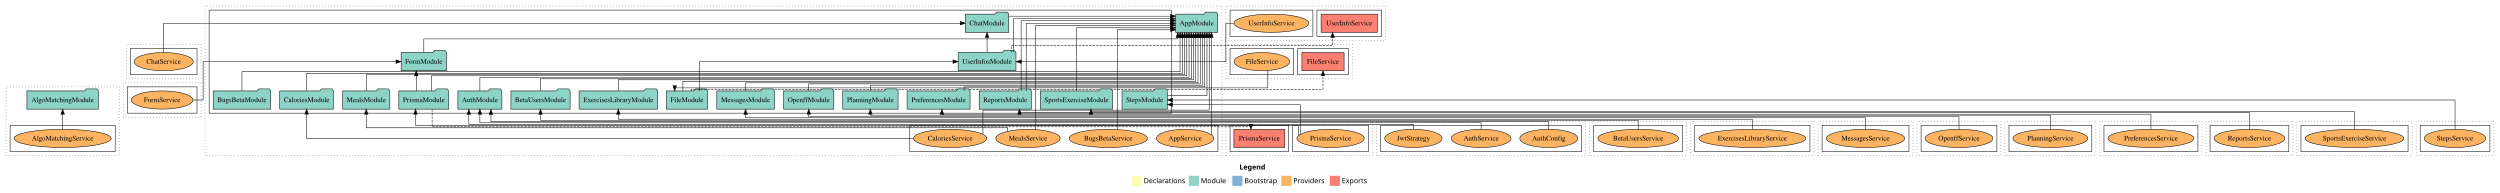
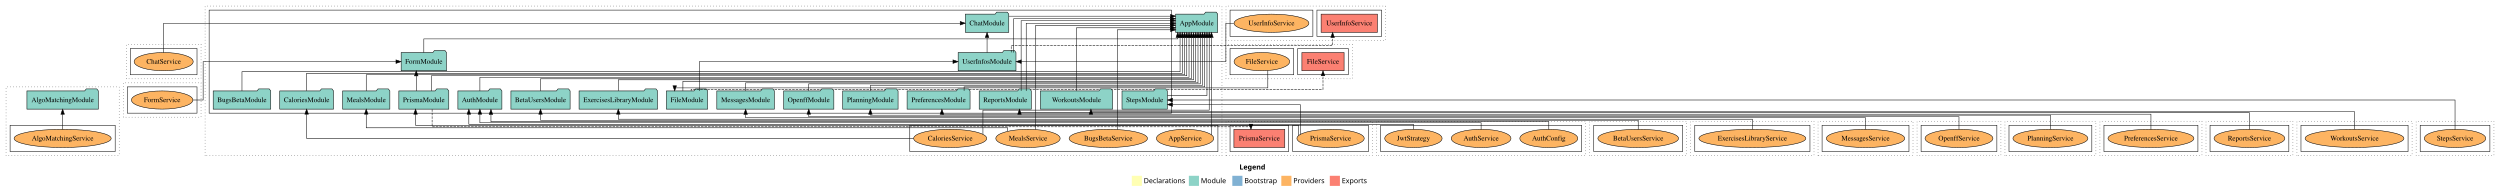
<svg xmlns="http://www.w3.org/2000/svg" width="4949pt" height="382pt" viewBox="0.00 0.00 4949.00 382.00">
  <g id="graph0" class="graph" transform="scale(1 1) rotate(0) translate(4 378)">
    <polygon fill="white" stroke="transparent" points="-4,4 -4,-378 4945,-378 4945,4 -4,4" />
    <text text-anchor="start" x="2449.51" y="-42.4" font-family="Times-12" font-weight="bold" font-size="14.00">Legend</text>
    <polygon fill="#ffffb3" stroke="transparent" points="2236.5,-10 2236.5,-30 2256.5,-30 2256.5,-10 2236.5,-10" />
    <text text-anchor="start" x="2260.13" y="-15.4" font-family="Times-12" font-size="14.00">  Declarations</text>
    <polygon fill="#8dd3c7" stroke="transparent" points="2349.5,-10 2349.5,-30 2369.5,-30 2369.5,-10 2349.5,-10" />
    <text text-anchor="start" x="2373.23" y="-15.4" font-family="Times-12" font-size="14.00">  Module</text>
    <polygon fill="#80b1d3" stroke="transparent" points="2435.5,-10 2435.5,-30 2455.5,-30 2455.5,-10 2435.5,-10" />
    <text text-anchor="start" x="2459.28" y="-15.4" font-family="Times-12" font-size="14.00">  Bootstrap</text>
    <polygon fill="#fdb462" stroke="transparent" points="2532.5,-10 2532.5,-30 2552.5,-30 2552.5,-10 2532.5,-10" />
    <text text-anchor="start" x="2556.17" y="-15.4" font-family="Times-12" font-size="14.00">  Providers</text>
    <polygon fill="#fb8072" stroke="transparent" points="2628.5,-10 2628.5,-30 2648.5,-30 2648.5,-10 2628.5,-10" />
    <text text-anchor="start" x="2652.23" y="-15.4" font-family="Times-12" font-size="14.00">  Exports</text>
    <g id="clust1" class="cluster">
      <polygon fill="none" stroke="black" stroke-dasharray="1,5" points="8,-70 8,-206 232,-206 232,-70 8,-70" />
    </g>
    <g id="clust6" class="cluster">
      <polygon fill="none" stroke="black" points="16,-78 16,-130 224,-130 224,-78 16,-78" />
    </g>
    <g id="clust7" class="cluster">
      <polygon fill="none" stroke="black" stroke-dasharray="1,5" points="402,-70 402,-366 2415,-366 2415,-70 402,-70" />
    </g>
    <g id="clust9" class="cluster">
      <polygon fill="none" stroke="black" points="410,-154 410,-358 2315,-358 2315,-154 410,-154" />
    </g>
    <g id="clust12" class="cluster">
      <polygon fill="none" stroke="black" points="1797,-78 1797,-130 2407,-130 2407,-78 1797,-78" />
    </g>
    <g id="clust13" class="cluster">
      <polygon fill="none" stroke="black" stroke-dasharray="1,5" points="2721,-70 2721,-138 3135,-138 3135,-70 2721,-70" />
    </g>
    <g id="clust18" class="cluster">
      <polygon fill="none" stroke="black" points="2729,-78 2729,-130 3127,-130 3127,-78 2729,-78" />
    </g>
    <g id="clust19" class="cluster">
      <polygon fill="none" stroke="black" stroke-dasharray="1,5" points="3143,-70 3143,-138 3335,-138 3335,-70 3143,-70" />
    </g>
    <g id="clust24" class="cluster">
      <polygon fill="none" stroke="black" points="3151,-78 3151,-130 3327,-130 3327,-78 3151,-78" />
    </g>
    <g id="clust37" class="cluster">
      <polygon fill="none" stroke="black" stroke-dasharray="1,5" points="246,-222 246,-290 394,-290 394,-222 246,-222" />
    </g>
    <g id="clust42" class="cluster">
      <polygon fill="none" stroke="black" points="254,-230 254,-282 386,-282 386,-230 254,-230" />
    </g>
    <g id="clust43" class="cluster">
      <polygon fill="none" stroke="black" stroke-dasharray="1,5" points="3343,-70 3343,-138 3587,-138 3587,-70 3343,-70" />
    </g>
    <g id="clust48" class="cluster">
      <polygon fill="none" stroke="black" points="3351,-78 3351,-130 3579,-130 3579,-78 3351,-78" />
    </g>
    <g id="clust49" class="cluster">
      <polygon fill="none" stroke="black" stroke-dasharray="1,5" points="2423,-222 2423,-290 2673,-290 2673,-222 2423,-222" />
    </g>
    <g id="clust52" class="cluster">
      <polygon fill="none" stroke="black" points="2565,-230 2565,-282 2665,-282 2665,-230 2565,-230" />
    </g>
    <g id="clust54" class="cluster">
      <polygon fill="none" stroke="black" points="2431,-230 2431,-282 2557,-282 2557,-230 2431,-230" />
    </g>
    <g id="clust55" class="cluster">
      <polygon fill="none" stroke="black" stroke-dasharray="1,5" points="240,-146 240,-214 394,-214 394,-146 240,-146" />
    </g>
    <g id="clust60" class="cluster">
      <polygon fill="none" stroke="black" points="248,-154 248,-206 386,-206 386,-154 248,-154" />
    </g>
    <g id="clust67" class="cluster">
      <polygon fill="none" stroke="black" stroke-dasharray="1,5" points="3595,-70 3595,-138 3783,-138 3783,-70 3595,-70" />
    </g>
    <g id="clust72" class="cluster">
      <polygon fill="none" stroke="black" points="3603,-78 3603,-130 3775,-130 3775,-78 3603,-78" />
    </g>
    <g id="clust73" class="cluster">
      <polygon fill="none" stroke="black" stroke-dasharray="1,5" points="3791,-70 3791,-138 3957,-138 3957,-70 3791,-70" />
    </g>
    <g id="clust78" class="cluster">
      <polygon fill="none" stroke="black" points="3799,-78 3799,-130 3949,-130 3949,-78 3799,-78" />
    </g>
    <g id="clust79" class="cluster">
      <polygon fill="none" stroke="black" stroke-dasharray="1,5" points="3965,-70 3965,-138 4145,-138 4145,-70 3965,-70" />
    </g>
    <g id="clust84" class="cluster">
      <polygon fill="none" stroke="black" points="3973,-78 3973,-130 4137,-130 4137,-78 3973,-78" />
    </g>
    <g id="clust85" class="cluster">
      <polygon fill="none" stroke="black" stroke-dasharray="1,5" points="4153,-70 4153,-138 4355,-138 4355,-70 4153,-70" />
    </g>
    <g id="clust90" class="cluster">
      <polygon fill="none" stroke="black" points="4161,-78 4161,-130 4347,-130 4347,-78 4161,-78" />
    </g>
    <g id="clust91" class="cluster">
      <polygon fill="none" stroke="black" stroke-dasharray="1,5" points="2423,-70 2423,-138 2713,-138 2713,-70 2423,-70" />
    </g>
    <g id="clust94" class="cluster">
      <polygon fill="none" stroke="black" points="2431,-78 2431,-130 2547,-130 2547,-78 2431,-78" />
    </g>
    <g id="clust96" class="cluster">
      <polygon fill="none" stroke="black" points="2555,-78 2555,-130 2705,-130 2705,-78 2555,-78" />
    </g>
    <g id="clust97" class="cluster">
      <polygon fill="none" stroke="black" stroke-dasharray="1,5" points="4363,-70 4363,-138 4535,-138 4535,-70 4363,-70" />
    </g>
    <g id="clust102" class="cluster">
      <polygon fill="none" stroke="black" points="4371,-78 4371,-130 4527,-130 4527,-78 4371,-78" />
    </g>
    <g id="clust103" class="cluster">
      <polygon fill="none" stroke="black" stroke-dasharray="1,5" points="4543,-70 4543,-138 4771,-138 4771,-70 4543,-70" />
    </g>
    <g id="clust108" class="cluster">
      <polygon fill="none" stroke="black" points="4551,-78 4551,-130 4763,-130 4763,-78 4551,-78" />
    </g>
    <g id="clust109" class="cluster">
      <polygon fill="none" stroke="black" stroke-dasharray="1,5" points="4779,-70 4779,-138 4933,-138 4933,-70 4779,-70" />
    </g>
    <g id="clust114" class="cluster">
      <polygon fill="none" stroke="black" points="4787,-78 4787,-130 4925,-130 4925,-78 4787,-78" />
    </g>
    <g id="clust115" class="cluster">
      <polygon fill="none" stroke="black" stroke-dasharray="1,5" points="2423,-298 2423,-366 2739,-366 2739,-298 2423,-298" />
    </g>
    <g id="clust118" class="cluster">
      <polygon fill="none" stroke="black" points="2603,-306 2603,-358 2731,-358 2731,-306 2603,-306" />
    </g>
    <g id="clust120" class="cluster">
      <polygon fill="none" stroke="black" points="2431,-306 2431,-358 2595,-358 2595,-306 2431,-306" />
    </g>
    <g id="node1" class="node">
      <ellipse fill="#fdb462" stroke="black" cx="120" cy="-104" rx="96.13" ry="18" />
      <text text-anchor="middle" x="120" y="-99.8" font-family="Times,serif" font-size="14.00">AlgoMatchingService</text>
    </g>
    <g id="node2" class="node">
      <polygon fill="#8dd3c7" stroke="black" points="190.7,-198 187.7,-202 166.7,-202 163.7,-198 49.3,-198 49.3,-162 190.7,-162 190.7,-198" />
      <text text-anchor="middle" x="120" y="-175.8" font-family="Times,serif" font-size="14.00">AlgoMatchingModule</text>
    </g>
    <g id="edge1" class="edge">
      <path fill="none" stroke="black" d="M120,-122.01C120,-122.01 120,-151.85 120,-151.85" />
      <polygon fill="black" stroke="black" points="116.5,-151.85 120,-161.85 123.5,-151.85 116.5,-151.85" />
    </g>
    <g id="node3" class="node">
      <polygon fill="#8dd3c7" stroke="black" points="989.55,-198 986.55,-202 965.55,-202 962.55,-198 902.45,-198 902.45,-162 989.55,-162 989.55,-198" />
      <text text-anchor="middle" x="946" y="-175.8" font-family="Times,serif" font-size="14.00">AuthModule</text>
    </g>
    <g id="node21" class="node">
      <polygon fill="#8dd3c7" stroke="black" points="2406.66,-350 2403.66,-354 2382.66,-354 2379.66,-350 2323.34,-350 2323.34,-314 2406.66,-314 2406.66,-350" />
      <text text-anchor="middle" x="2365" y="-327.8" font-family="Times,serif" font-size="14.00">AppModule</text>
    </g>
    <g id="edge2" class="edge">
      <path fill="none" stroke="black" d="M946,-198.04C946,-210.56 946,-225 946,-225 946,-225 2349.8,-225 2349.8,-225 2349.8,-225 2349.8,-303.85 2349.8,-303.85" />
      <polygon fill="black" stroke="black" points="2346.3,-303.85 2349.8,-313.85 2353.3,-303.85 2346.3,-303.85" />
    </g>
    <g id="node4" class="node">
      <polygon fill="#8dd3c7" stroke="black" points="1124.58,-198 1121.58,-202 1100.58,-202 1097.58,-198 1007.42,-198 1007.42,-162 1124.58,-162 1124.58,-198" />
      <text text-anchor="middle" x="1066" y="-175.8" font-family="Times,serif" font-size="14.00">BetaUsersModule</text>
    </g>
    <g id="edge3" class="edge">
      <path fill="none" stroke="black" d="M1066,-198.06C1066,-209.44 1066,-222 1066,-222 1066,-222 2354.24,-222 2354.24,-222 2354.24,-222 2354.24,-303.84 2354.24,-303.84" />
      <polygon fill="black" stroke="black" points="2350.74,-303.84 2354.24,-313.84 2357.74,-303.84 2350.74,-303.84" />
    </g>
    <g id="node5" class="node">
      <polygon fill="#8dd3c7" stroke="black" points="531.99,-198 528.99,-202 507.99,-202 504.99,-198 418.01,-198 418.01,-162 531.99,-162 531.99,-198" />
      <text text-anchor="middle" x="475" y="-175.8" font-family="Times,serif" font-size="14.00">BugsBetaModule</text>
    </g>
    <g id="edge4" class="edge">
      <path fill="none" stroke="black" d="M475,-198.03C475,-214.4 475,-236 475,-236 475,-236 2332.05,-236 2332.05,-236 2332.05,-236 2332.05,-303.94 2332.05,-303.94" />
      <polygon fill="black" stroke="black" points="2328.55,-303.94 2332.05,-313.94 2335.55,-303.94 2328.55,-303.94" />
    </g>
    <g id="node6" class="node">
      <polygon fill="#8dd3c7" stroke="black" points="656.2,-198 653.2,-202 632.2,-202 629.2,-198 549.8,-198 549.8,-162 656.2,-162 656.2,-198" />
      <text text-anchor="middle" x="603" y="-175.8" font-family="Times,serif" font-size="14.00">CaloriesModule</text>
    </g>
    <g id="edge5" class="edge">
      <path fill="none" stroke="black" d="M603,-198.24C603,-213.57 603,-233 603,-233 603,-233 2336.49,-233 2336.49,-233 2336.49,-233 2336.49,-303.84 2336.49,-303.84" />
      <polygon fill="black" stroke="black" points="2332.99,-303.84 2336.49,-313.84 2339.99,-303.84 2332.99,-303.84" />
    </g>
    <g id="node7" class="node">
      <polygon fill="#8dd3c7" stroke="black" points="1992.99,-350 1989.99,-354 1968.99,-354 1965.99,-350 1907.01,-350 1907.01,-314 1992.99,-314 1992.99,-350" />
      <text text-anchor="middle" x="1950" y="-327.8" font-family="Times,serif" font-size="14.00">ChatModule</text>
    </g>
    <g id="edge6" class="edge">
      <path fill="none" stroke="black" d="M1993.24,-346C1993.24,-346 2313.1,-346 2313.1,-346" />
      <polygon fill="black" stroke="black" points="2313.1,-349.5 2323.1,-346 2313.1,-342.5 2313.1,-349.5" />
    </g>
    <g id="node8" class="node">
      <polygon fill="#8dd3c7" stroke="black" points="1297.67,-198 1294.67,-202 1273.67,-202 1270.67,-198 1142.33,-198 1142.33,-162 1297.67,-162 1297.67,-198" />
      <text text-anchor="middle" x="1220" y="-175.8" font-family="Times,serif" font-size="14.00">ExercisesLibraryModule</text>
    </g>
    <g id="edge7" class="edge">
      <path fill="none" stroke="black" d="M1220,-198.13C1220,-208.71 1220,-220 1220,-220 1220,-220 2358.68,-220 2358.68,-220 2358.68,-220 2358.68,-303.51 2358.68,-303.51" />
      <polygon fill="black" stroke="black" points="2355.18,-303.51 2358.68,-313.51 2362.18,-303.51 2355.18,-303.51" />
    </g>
    <g id="node9" class="node">
      <polygon fill="#8dd3c7" stroke="black" points="1396.83,-198 1393.83,-202 1372.83,-202 1369.83,-198 1315.17,-198 1315.17,-162 1396.83,-162 1396.83,-198" />
      <text text-anchor="middle" x="1356" y="-175.8" font-family="Times,serif" font-size="14.00">FileModule</text>
    </g>
    <g id="node20" class="node">
      <polygon fill="#8dd3c7" stroke="black" points="2007.24,-274 2004.24,-278 1983.24,-278 1980.24,-274 1892.76,-274 1892.76,-238 2007.24,-238 2007.24,-274" />
      <text text-anchor="middle" x="1950" y="-251.8" font-family="Times,serif" font-size="14.00">UserInfosModule</text>
    </g>
    <g id="edge48" class="edge">
      <path fill="none" stroke="black" d="M1380.4,-198.01C1380.4,-220.49 1380.4,-256 1380.4,-256 1380.4,-256 1882.51,-256 1882.51,-256" />
      <polygon fill="black" stroke="black" points="1882.51,-259.5 1892.51,-256 1882.51,-252.5 1882.51,-259.5" />
    </g>
    <g id="edge8" class="edge">
      <path fill="none" stroke="black" d="M1347.87,-198.07C1347.87,-207.46 1347.87,-217 1347.87,-217 1347.87,-217 2363.12,-217 2363.12,-217 2363.12,-217 2363.12,-303.78 2363.12,-303.78" />
      <polygon fill="black" stroke="black" points="2359.62,-303.78 2363.12,-313.78 2366.62,-303.78 2359.62,-303.78" />
    </g>
    <g id="node32" class="node">
      <polygon fill="#fb8072" stroke="black" points="2656.76,-274 2573.24,-274 2573.24,-238 2656.76,-238 2656.76,-274" />
      <text text-anchor="middle" x="2615" y="-251.8" font-family="Times,serif" font-size="14.00">FileService </text>
    </g>
    <g id="edge33" class="edge">
      <path fill="none" stroke="black" stroke-dasharray="5,2" d="M1364.13,-198.08C1364.13,-199.85 1364.13,-201 1364.13,-201 1364.13,-201 2615,-201 2615,-201 2615,-201 2615,-227.99 2615,-227.99" />
      <polygon fill="black" stroke="black" points="2611.5,-227.99 2615,-237.99 2618.5,-227.99 2611.5,-227.99" />
    </g>
    <g id="node10" class="node">
      <polygon fill="#8dd3c7" stroke="black" points="879.88,-274 876.88,-278 855.88,-278 852.88,-274 790.12,-274 790.12,-238 879.88,-238 879.88,-274" />
      <text text-anchor="middle" x="835" y="-251.8" font-family="Times,serif" font-size="14.00">FormModule</text>
    </g>
    <g id="edge9" class="edge">
      <path fill="none" stroke="black" d="M835,-274.04C835,-286.56 835,-301 835,-301 835,-301 2327.61,-301 2327.61,-301 2327.61,-301 2327.61,-303.97 2327.61,-303.97" />
      <polygon fill="black" stroke="black" points="2324.11,-303.97 2327.61,-313.97 2331.11,-303.97 2324.11,-303.97" />
    </g>
    <g id="node11" class="node">
      <polygon fill="#8dd3c7" stroke="black" points="767.76,-198 764.76,-202 743.76,-202 740.76,-198 674.24,-198 674.24,-162 767.76,-162 767.76,-198" />
      <text text-anchor="middle" x="721" y="-175.8" font-family="Times,serif" font-size="14.00">MealsModule</text>
    </g>
    <g id="edge10" class="edge">
      <path fill="none" stroke="black" d="M721,-198.05C721,-212.37 721,-230 721,-230 721,-230 2340.92,-230 2340.92,-230 2340.92,-230 2340.92,-303.76 2340.92,-303.76" />
      <polygon fill="black" stroke="black" points="2337.42,-303.76 2340.92,-313.76 2344.42,-303.76 2337.42,-303.76" />
    </g>
    <g id="node12" class="node">
      <polygon fill="#8dd3c7" stroke="black" points="1528.97,-198 1525.97,-202 1504.97,-202 1501.97,-198 1415.03,-198 1415.03,-162 1528.97,-162 1528.97,-198" />
      <text text-anchor="middle" x="1472" y="-175.8" font-family="Times,serif" font-size="14.00">MessagesModule</text>
    </g>
    <g id="edge11" class="edge">
      <path fill="none" stroke="black" d="M1472,-198.19C1472,-206.28 1472,-214 1472,-214 1472,-214 2367.55,-214 2367.55,-214 2367.55,-214 2367.55,-303.82 2367.55,-303.82" />
      <polygon fill="black" stroke="black" points="2364.05,-303.82 2367.55,-313.82 2371.05,-303.82 2364.05,-303.82" />
    </g>
    <g id="node13" class="node">
      <polygon fill="#8dd3c7" stroke="black" points="1646.69,-198 1643.69,-202 1622.69,-202 1619.69,-198 1547.31,-198 1547.31,-162 1646.69,-162 1646.69,-198" />
      <text text-anchor="middle" x="1597" y="-175.8" font-family="Times,serif" font-size="14.00">OpenffModule</text>
    </g>
    <g id="edge12" class="edge">
      <path fill="none" stroke="black" d="M1597,-198.24C1597,-205.43 1597,-212 1597,-212 1597,-212 2371.99,-212 2371.99,-212 2371.99,-212 2371.99,-303.77 2371.99,-303.77" />
      <polygon fill="black" stroke="black" points="2368.49,-303.77 2371.99,-313.77 2375.49,-303.77 2368.49,-303.77" />
    </g>
    <g id="node14" class="node">
      <polygon fill="#8dd3c7" stroke="black" points="1773.83,-198 1770.83,-202 1749.83,-202 1746.83,-198 1664.17,-198 1664.17,-162 1773.83,-162 1773.83,-198" />
      <text text-anchor="middle" x="1719" y="-175.8" font-family="Times,serif" font-size="14.00">PlanningModule</text>
    </g>
    <g id="edge13" class="edge">
      <path fill="none" stroke="black" d="M1719,-198.2C1719,-204.03 1719,-209 1719,-209 1719,-209 2376.43,-209 2376.43,-209 2376.43,-209 2376.43,-303.85 2376.43,-303.85" />
      <polygon fill="black" stroke="black" points="2372.93,-303.85 2376.43,-313.85 2379.93,-303.85 2372.93,-303.85" />
    </g>
    <g id="node15" class="node">
      <polygon fill="#8dd3c7" stroke="black" points="1916.33,-198 1913.33,-202 1892.33,-202 1889.33,-198 1791.67,-198 1791.67,-162 1916.33,-162 1916.33,-198" />
      <text text-anchor="middle" x="1854" y="-175.8" font-family="Times,serif" font-size="14.00">PreferencesModule</text>
    </g>
    <g id="edge14" class="edge">
      <path fill="none" stroke="black" d="M1904.52,-198.06C1904.52,-202.49 1904.52,-206 1904.52,-206 1904.52,-206 2380.87,-206 2380.87,-206 2380.87,-206 2380.87,-303.95 2380.87,-303.95" />
      <polygon fill="black" stroke="black" points="2377.37,-303.95 2380.87,-313.95 2384.37,-303.95 2377.37,-303.95" />
    </g>
    <g id="node16" class="node">
      <polygon fill="#8dd3c7" stroke="black" points="884.43,-198 881.43,-202 860.43,-202 857.43,-198 785.57,-198 785.57,-162 884.43,-162 884.43,-198" />
      <text text-anchor="middle" x="835" y="-175.8" font-family="Times,serif" font-size="14.00">PrismaModule</text>
    </g>
    <g id="edge35" class="edge">
      <path fill="none" stroke="black" d="M820.02,-198.01C820.02,-198.01 820.02,-227.85 820.02,-227.85" />
      <polygon fill="black" stroke="black" points="816.52,-227.85 820.02,-237.85 823.52,-227.85 816.52,-227.85" />
    </g>
    <g id="edge15" class="edge">
      <path fill="none" stroke="black" d="M849.98,-198.15C849.98,-211.74 849.98,-228 849.98,-228 849.98,-228 2345.36,-228 2345.36,-228 2345.36,-228 2345.36,-303.88 2345.36,-303.88" />
      <polygon fill="black" stroke="black" points="2341.86,-303.88 2345.36,-313.88 2348.86,-303.88 2341.86,-303.88" />
    </g>
    <g id="node39" class="node">
      <polygon fill="#fb8072" stroke="black" points="2539.36,-122 2438.64,-122 2438.64,-86 2539.36,-86 2539.36,-122" />
      <text text-anchor="middle" x="2489" y="-99.8" font-family="Times,serif" font-size="14.00">PrismaService </text>
    </g>
    <g id="edge42" class="edge">
      <path fill="none" stroke="black" stroke-dasharray="5,2" d="M851.41,-161.76C851.41,-146.43 851.41,-127 851.41,-127 851.41,-127 2472.38,-127 2472.38,-127 2472.38,-127 2472.38,-126.51 2472.38,-126.51" />
      <polygon fill="black" stroke="black" points="2475.88,-132.12 2472.38,-122.12 2468.88,-132.12 2475.88,-132.12" />
    </g>
    <g id="node17" class="node">
      <polygon fill="#8dd3c7" stroke="black" points="2037.6,-198 2034.6,-202 2013.6,-202 2010.6,-198 1934.4,-198 1934.4,-162 2037.6,-162 2037.6,-198" />
      <text text-anchor="middle" x="1986" y="-175.8" font-family="Times,serif" font-size="14.00">ReportsModule</text>
    </g>
    <g id="edge16" class="edge">
      <path fill="none" stroke="black" d="M2027.49,-198.03C2027.49,-238.3 2027.49,-332 2027.49,-332 2027.49,-332 2313.28,-332 2313.28,-332" />
      <polygon fill="black" stroke="black" points="2313.28,-335.5 2323.28,-332 2313.28,-328.5 2313.28,-335.5" />
    </g>
    <g id="edge17" class="edge">
      <path fill="none" stroke="black" d="M2017.43,-198.01C2017.43,-239.25 2017.43,-337 2017.43,-337 2017.43,-337 2313.07,-337 2313.07,-337" />
      <polygon fill="black" stroke="black" points="2313.07,-340.5 2323.07,-337 2313.07,-333.5 2313.07,-340.5" />
    </g>
    <g id="node18" class="node">
      <polygon fill="#8dd3c7" stroke="black" points="2198.52,-198 2195.52,-202 2174.52,-202 2171.52,-198 2055.48,-198 2055.48,-162 2198.52,-162 2198.52,-198" />
-       <text text-anchor="middle" x="2127" y="-175.8" font-family="Times,serif" font-size="14.00">SportsExerciseModule</text>
+       <text text-anchor="middle" x="2127" y="-175.8" font-family="Times,serif" font-size="14.00">WorkoutsModule</text>
    </g>
    <g id="edge18" class="edge">
      <path fill="none" stroke="black" d="M2127,-198.11C2127,-236.59 2127,-323 2127,-323 2127,-323 2313.27,-323 2313.27,-323" />
      <polygon fill="black" stroke="black" points="2313.27,-326.5 2323.27,-323 2313.27,-319.5 2313.27,-326.5" />
    </g>
    <g id="node19" class="node">
      <polygon fill="#8dd3c7" stroke="black" points="2306.88,-198 2303.88,-202 2282.88,-202 2279.88,-198 2217.12,-198 2217.12,-162 2306.88,-162 2306.88,-198" />
      <text text-anchor="middle" x="2262" y="-175.8" font-family="Times,serif" font-size="14.00">StepsModule</text>
    </g>
    <g id="edge19" class="edge">
      <path fill="none" stroke="black" d="M2307.21,-189C2342.41,-189 2385.31,-189 2385.31,-189 2385.31,-189 2385.31,-303.89 2385.31,-303.89" />
      <polygon fill="black" stroke="black" points="2381.81,-303.89 2385.31,-313.89 2388.81,-303.89 2381.81,-303.89" />
    </g>
    <g id="edge30" class="edge">
      <path fill="none" stroke="black" d="M1950,-274.01C1950,-274.01 1950,-303.85 1950,-303.85" />
      <polygon fill="black" stroke="black" points="1946.5,-303.85 1950,-313.85 1953.5,-303.85 1946.5,-303.85" />
    </g>
    <g id="edge20" class="edge">
      <path fill="none" stroke="black" d="M2002.58,-274.03C2002.58,-298.98 2002.58,-341 2002.58,-341 2002.58,-341 2313.07,-341 2313.07,-341" />
      <polygon fill="black" stroke="black" points="2313.07,-344.5 2323.07,-341 2313.07,-337.5 2313.07,-344.5" />
    </g>
    <g id="node44" class="node">
      <polygon fill="#fb8072" stroke="black" points="2722.73,-350 2611.27,-350 2611.27,-314 2722.73,-314 2722.73,-350" />
      <text text-anchor="middle" x="2667" y="-327.8" font-family="Times,serif" font-size="14.00">UserInfoService </text>
    </g>
    <g id="edge49" class="edge">
      <path fill="none" stroke="black" stroke-dasharray="5,2" d="M1997.79,-274.24C1997.79,-281.43 1997.79,-288 1997.79,-288 1997.79,-288 2634.01,-288 2634.01,-288 2634.01,-288 2634.01,-303.85 2634.01,-303.85" />
      <polygon fill="black" stroke="black" points="2630.51,-303.85 2634.01,-313.85 2637.51,-303.85 2630.51,-303.85" />
    </g>
    <g id="node22" class="node">
      <ellipse fill="#fdb462" stroke="black" cx="2342" cy="-104" rx="56.74" ry="18" />
      <text text-anchor="middle" x="2342" y="-99.8" font-family="Times,serif" font-size="14.00">AppService</text>
    </g>
    <g id="edge21" class="edge">
      <path fill="none" stroke="black" d="M2394.18,-111.07C2394.18,-111.07 2394.18,-303.9 2394.18,-303.9" />
      <polygon fill="black" stroke="black" points="2390.68,-303.9 2394.18,-313.9 2397.68,-303.9 2390.68,-303.9" />
    </g>
    <g id="node23" class="node">
      <ellipse fill="#fdb462" stroke="black" cx="2190" cy="-104" rx="77.58" ry="18" />
      <text text-anchor="middle" x="2190" y="-99.8" font-family="Times,serif" font-size="14.00">BugsBetaService</text>
    </g>
    <g id="edge22" class="edge">
      <path fill="none" stroke="black" d="M2207.91,-121.59C2207.91,-172.94 2207.91,-319 2207.91,-319 2207.91,-319 2313.32,-319 2313.32,-319" />
      <polygon fill="black" stroke="black" points="2313.32,-322.5 2323.32,-319 2313.32,-315.5 2313.32,-322.5" />
    </g>
    <g id="node24" class="node">
      <ellipse fill="#fdb462" stroke="black" cx="1877" cy="-104" rx="72.34" ry="18" />
      <text text-anchor="middle" x="1877" y="-99.8" font-family="Times,serif" font-size="14.00">CaloriesService</text>
    </g>
    <g id="edge29" class="edge">
      <path fill="none" stroke="black" d="M1804.39,-104C1534.28,-104 603,-104 603,-104 603,-104 603,-151.99 603,-151.99" />
      <polygon fill="black" stroke="black" points="599.5,-151.99 603,-161.99 606.5,-151.99 599.5,-151.99" />
    </g>
    <g id="edge23" class="edge">
      <path fill="none" stroke="black" d="M1941.81,-112.26C1941.81,-127.84 1941.81,-160 1941.81,-160 1941.81,-160 2389.74,-160 2389.74,-160 2389.74,-160 2389.74,-303.92 2389.74,-303.92" />
      <polygon fill="black" stroke="black" points="2386.24,-303.92 2389.74,-313.92 2393.24,-303.92 2386.24,-303.92" />
    </g>
    <g id="node25" class="node">
      <ellipse fill="#fdb462" stroke="black" cx="2031" cy="-104" rx="63.68" ry="18" />
      <text text-anchor="middle" x="2031" y="-99.8" font-family="Times,serif" font-size="14.00">MealsService</text>
    </g>
    <g id="edge37" class="edge">
      <path fill="none" stroke="black" d="M1990.79,-118.36C1990.79,-122.05 1990.79,-125 1990.79,-125 1990.79,-125 721,-125 721,-125 721,-125 721,-151.99 721,-151.99" />
      <polygon fill="black" stroke="black" points="717.5,-151.99 721,-161.99 724.5,-151.99 717.5,-151.99" />
    </g>
    <g id="edge24" class="edge">
      <path fill="none" stroke="black" d="M2046.39,-121.58C2046.39,-174.38 2046.39,-328 2046.39,-328 2046.39,-328 2313.02,-328 2313.02,-328" />
      <polygon fill="black" stroke="black" points="2313.02,-331.5 2323.02,-328 2313.02,-324.5 2313.02,-331.5" />
    </g>
    <g id="node26" class="node">
      <ellipse fill="#fdb462" stroke="black" cx="3062" cy="-104" rx="57.35" ry="18" />
      <text text-anchor="middle" x="3062" y="-99.8" font-family="Times,serif" font-size="14.00">AuthConfig</text>
    </g>
    <g id="edge25" class="edge">
      <path fill="none" stroke="black" d="M3062,-122.04C3062,-129.75 3062,-137 3062,-137 3062,-137 967.89,-137 967.89,-137 967.89,-137 967.89,-151.51 967.89,-151.51" />
      <polygon fill="black" stroke="black" points="964.39,-151.51 967.89,-161.51 971.39,-151.51 964.39,-151.51" />
    </g>
    <g id="node27" class="node">
      <ellipse fill="#fdb462" stroke="black" cx="2928" cy="-104" rx="59.11" ry="18" />
      <text text-anchor="middle" x="2928" y="-99.8" font-family="Times,serif" font-size="14.00">AuthService</text>
    </g>
    <g id="edge26" class="edge">
      <path fill="none" stroke="black" d="M2928,-122.03C2928,-128.85 2928,-135 2928,-135 2928,-135 946,-135 946,-135 946,-135 946,-151.96 946,-151.96" />
      <polygon fill="black" stroke="black" points="942.5,-151.96 946,-161.96 949.5,-151.96 942.5,-151.96" />
    </g>
    <g id="node28" class="node">
      <ellipse fill="#fdb462" stroke="black" cx="2794" cy="-104" rx="56.76" ry="18" />
      <text text-anchor="middle" x="2794" y="-99.8" font-family="Times,serif" font-size="14.00">JwtStrategy</text>
    </g>
    <g id="edge27" class="edge">
      <path fill="none" stroke="black" d="M2794,-122.21C2794,-127.55 2794,-132 2794,-132 2794,-132 924.11,-132 924.11,-132 924.11,-132 924.11,-151.85 924.11,-151.85" />
      <polygon fill="black" stroke="black" points="920.61,-151.85 924.11,-161.85 927.61,-151.85 920.61,-151.85" />
    </g>
    <g id="node29" class="node">
      <ellipse fill="#fdb462" stroke="black" cx="3239" cy="-104" rx="79.85" ry="18" />
      <text text-anchor="middle" x="3239" y="-99.8" font-family="Times,serif" font-size="14.00">BetaUsersService</text>
    </g>
    <g id="edge28" class="edge">
      <path fill="none" stroke="black" d="M3239,-122C3239,-131 3239,-140 3239,-140 3239,-140 1066,-140 1066,-140 1066,-140 1066,-151.87 1066,-151.87" />
      <polygon fill="black" stroke="black" points="1062.5,-151.87 1066,-161.87 1069.5,-151.87 1062.5,-151.87" />
    </g>
    <g id="node30" class="node">
      <ellipse fill="#fdb462" stroke="black" cx="320" cy="-256" rx="58.46" ry="18" />
      <text text-anchor="middle" x="320" y="-251.8" font-family="Times,serif" font-size="14.00">ChatService</text>
    </g>
    <g id="edge31" class="edge">
      <path fill="none" stroke="black" d="M320,-274.01C320,-296.49 320,-332 320,-332 320,-332 1896.82,-332 1896.82,-332" />
      <polygon fill="black" stroke="black" points="1896.82,-335.5 1906.82,-332 1896.82,-328.5 1896.82,-335.5" />
    </g>
    <g id="node31" class="node">
      <ellipse fill="#fdb462" stroke="black" cx="3465" cy="-104" rx="105.89" ry="18" />
      <text text-anchor="middle" x="3465" y="-99.8" font-family="Times,serif" font-size="14.00">ExercisesLibraryService</text>
    </g>
    <g id="edge32" class="edge">
      <path fill="none" stroke="black" d="M3465,-122.11C3465,-131.9 3465,-142 3465,-142 3465,-142 1220,-142 1220,-142 1220,-142 1220,-151.89 1220,-151.89" />
      <polygon fill="black" stroke="black" points="1216.5,-151.89 1220,-161.89 1223.5,-151.89 1216.5,-151.89" />
    </g>
    <g id="node33" class="node">
      <ellipse fill="#fdb462" stroke="black" cx="2494" cy="-256" rx="55.03" ry="18" />
      <text text-anchor="middle" x="2494" y="-251.8" font-family="Times,serif" font-size="14.00">FileService</text>
    </g>
    <g id="edge34" class="edge">
      <path fill="none" stroke="black" d="M2505.78,-238.4C2505.78,-223.31 2505.78,-204 2505.78,-204 2505.78,-204 1331.6,-204 1331.6,-204 1331.6,-204 1331.6,-203.42 1331.6,-203.42" />
      <polygon fill="black" stroke="black" points="1335.1,-208.19 1331.6,-198.19 1328.1,-208.19 1335.1,-208.19" />
    </g>
    <g id="node34" class="node">
      <ellipse fill="#fdb462" stroke="black" cx="317" cy="-180" rx="60.83" ry="18" />
      <text text-anchor="middle" x="317" y="-175.8" font-family="Times,serif" font-size="14.00">FormService</text>
    </g>
    <g id="edge36" class="edge">
      <path fill="none" stroke="black" d="M378.07,-180C389.59,-180 398.12,-180 398.12,-180 398.12,-180 398.12,-256 398.12,-256 398.12,-256 779.89,-256 779.89,-256" />
      <polygon fill="black" stroke="black" points="779.89,-259.5 789.89,-256 779.89,-252.5 779.89,-259.5" />
    </g>
    <g id="node35" class="node">
      <ellipse fill="#fdb462" stroke="black" cx="3689" cy="-104" rx="77.56" ry="18" />
      <text text-anchor="middle" x="3689" y="-99.8" font-family="Times,serif" font-size="14.00">MessagesService</text>
    </g>
    <g id="edge38" class="edge">
      <path fill="none" stroke="black" d="M3689,-122.1C3689,-133.09 3689,-145 3689,-145 3689,-145 1472,-145 1472,-145 1472,-145 1472,-151.68 1472,-151.68" />
      <polygon fill="black" stroke="black" points="1468.5,-151.68 1472,-161.68 1475.5,-151.68 1468.5,-151.68" />
    </g>
    <g id="node36" class="node">
      <ellipse fill="#fdb462" stroke="black" cx="3874" cy="-104" rx="67.17" ry="18" />
      <text text-anchor="middle" x="3874" y="-99.8" font-family="Times,serif" font-size="14.00">OpenffService</text>
    </g>
    <g id="edge39" class="edge">
      <path fill="none" stroke="black" d="M3874,-122.49C3874,-134.14 3874,-147 3874,-147 3874,-147 1597,-147 1597,-147 1597,-147 1597,-151.96 1597,-151.96" />
      <polygon fill="black" stroke="black" points="1593.5,-151.96 1597,-161.96 1600.5,-151.96 1593.5,-151.96" />
    </g>
    <g id="node37" class="node">
      <ellipse fill="#fdb462" stroke="black" cx="4055" cy="-104" rx="74.16" ry="18" />
      <text text-anchor="middle" x="4055" y="-99.8" font-family="Times,serif" font-size="14.00">PlanningService</text>
    </g>
    <g id="edge40" class="edge">
      <path fill="none" stroke="black" d="M4055,-122.18C4055,-135.04 4055,-150 4055,-150 4055,-150 1719,-150 1719,-150 1719,-150 1719,-151.86 1719,-151.86" />
      <polygon fill="black" stroke="black" points="1715.5,-151.86 1719,-161.86 1722.5,-151.86 1715.5,-151.86" />
    </g>
    <g id="node38" class="node">
      <ellipse fill="#fdb462" stroke="black" cx="4254" cy="-104" rx="85.04" ry="18" />
      <text text-anchor="middle" x="4254" y="-99.8" font-family="Times,serif" font-size="14.00">PreferencesService</text>
    </g>
    <g id="edge41" class="edge">
      <path fill="none" stroke="black" d="M4254,-122.15C4254,-135.74 4254,-152 4254,-152 4254,-152 1860.62,-152 1860.62,-152 1860.62,-152 1860.62,-152.98 1860.62,-152.98" />
      <polygon fill="black" stroke="black" points="1857.12,-151.79 1860.62,-161.79 1864.12,-151.79 1857.12,-151.79" />
    </g>
    <g id="node40" class="node">
      <ellipse fill="#fdb462" stroke="black" cx="2630" cy="-104" rx="66.63" ry="18" />
      <text text-anchor="middle" x="2630" y="-99.8" font-family="Times,serif" font-size="14.00">PrismaService</text>
    </g>
    <g id="edge43" class="edge">
      <path fill="none" stroke="black" d="M2566.58,-109.77C2566.58,-117.43 2566.58,-130 2566.58,-130 2566.58,-130 818.59,-130 818.59,-130 818.59,-130 818.59,-151.95 818.59,-151.95" />
      <polygon fill="black" stroke="black" points="815.09,-151.95 818.59,-161.95 822.09,-151.95 815.09,-151.95" />
    </g>
    <g id="edge46" class="edge">
      <path fill="none" stroke="black" d="M2569.98,-111.95C2569.98,-129.7 2569.98,-171 2569.98,-171 2569.98,-171 2317.11,-171 2317.11,-171" />
      <polygon fill="black" stroke="black" points="2317.11,-167.5 2307.11,-171 2317.11,-174.5 2317.11,-167.5" />
    </g>
    <g id="node41" class="node">
      <ellipse fill="#fdb462" stroke="black" cx="4449" cy="-104" rx="70.06" ry="18" />
      <text text-anchor="middle" x="4449" y="-99.8" font-family="Times,serif" font-size="14.00">ReportsService</text>
    </g>
    <g id="edge44" class="edge">
      <path fill="none" stroke="black" d="M4449,-122.12C4449,-136.78 4449,-155 4449,-155 4449,-155 2014.17,-155 2014.17,-155 2014.17,-155 2014.17,-155.68 2014.17,-155.68" />
      <polygon fill="black" stroke="black" points="2010.67,-151.83 2014.17,-161.83 2017.67,-151.83 2010.67,-151.83" />
    </g>
    <g id="node42" class="node">
      <ellipse fill="#fdb462" stroke="black" cx="4657" cy="-104" rx="97.83" ry="18" />
-       <text text-anchor="middle" x="4657" y="-99.8" font-family="Times,serif" font-size="14.00">SportsExerciseService</text>
+       <text text-anchor="middle" x="4657" y="-99.8" font-family="Times,serif" font-size="14.00">WorkoutsService</text>
    </g>
    <g id="edge45" class="edge">
      <path fill="none" stroke="black" d="M4657,-122.24C4657,-137.57 4657,-157 4657,-157 4657,-157 2155.61,-157 2155.61,-157 2155.61,-157 2155.61,-157.49 2155.61,-157.49" />
      <polygon fill="black" stroke="black" points="2152.11,-151.88 2155.61,-161.88 2159.11,-151.88 2152.11,-151.88" />
    </g>
    <g id="node43" class="node">
      <ellipse fill="#fdb462" stroke="black" cx="4856" cy="-104" rx="60.83" ry="18" />
      <text text-anchor="middle" x="4856" y="-99.8" font-family="Times,serif" font-size="14.00">StepsService</text>
    </g>
    <g id="edge47" class="edge">
      <path fill="none" stroke="black" d="M4856,-122.01C4856,-144.49 4856,-180 4856,-180 4856,-180 2317.02,-180 2317.02,-180" />
      <polygon fill="black" stroke="black" points="2317.02,-176.5 2307.02,-180 2317.02,-183.5 2317.02,-176.5" />
    </g>
    <g id="node45" class="node">
      <ellipse fill="#fdb462" stroke="black" cx="2513" cy="-332" rx="74.11" ry="18" />
      <text text-anchor="middle" x="2513" y="-327.8" font-family="Times,serif" font-size="14.00">UserInfoService</text>
    </g>
    <g id="edge50" class="edge">
      <path fill="none" stroke="black" d="M2438.48,-332C2429.13,-332 2422.76,-332 2422.76,-332 2422.76,-332 2422.76,-256 2422.76,-256 2422.76,-256 2017.5,-256 2017.5,-256" />
      <polygon fill="black" stroke="black" points="2017.5,-252.5 2007.5,-256 2017.5,-259.5 2017.5,-252.5" />
    </g>
  </g>
</svg>
